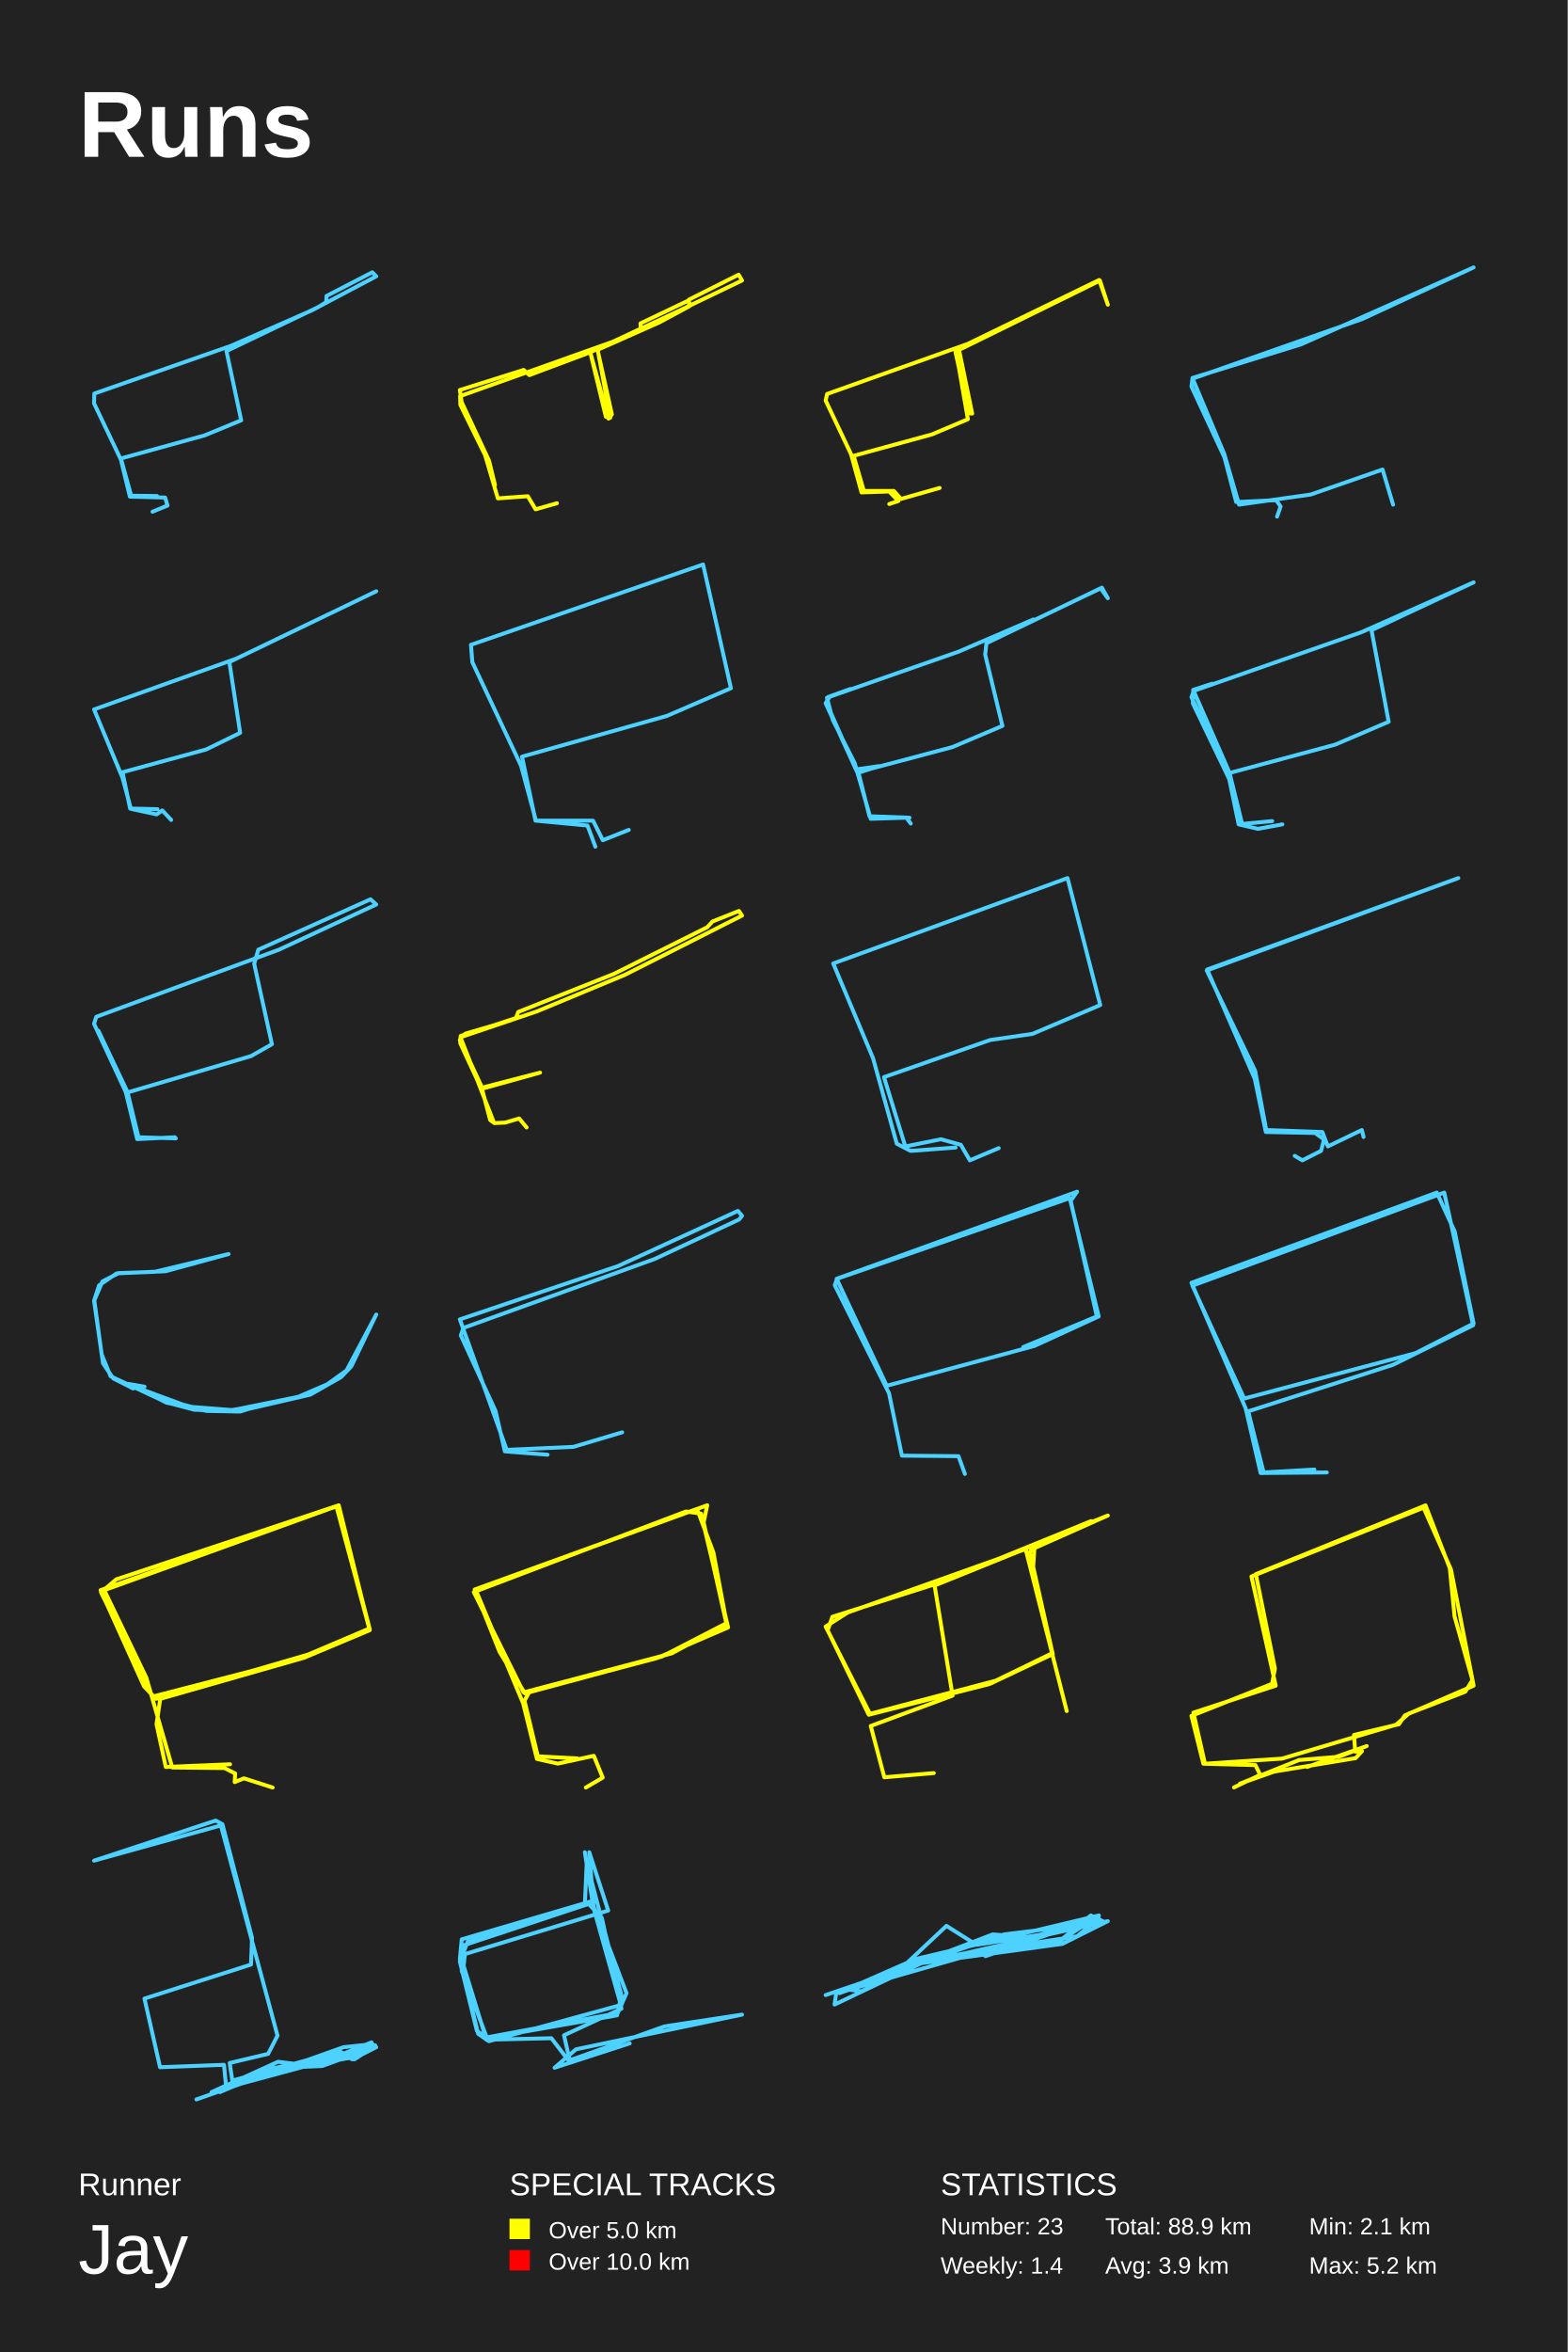
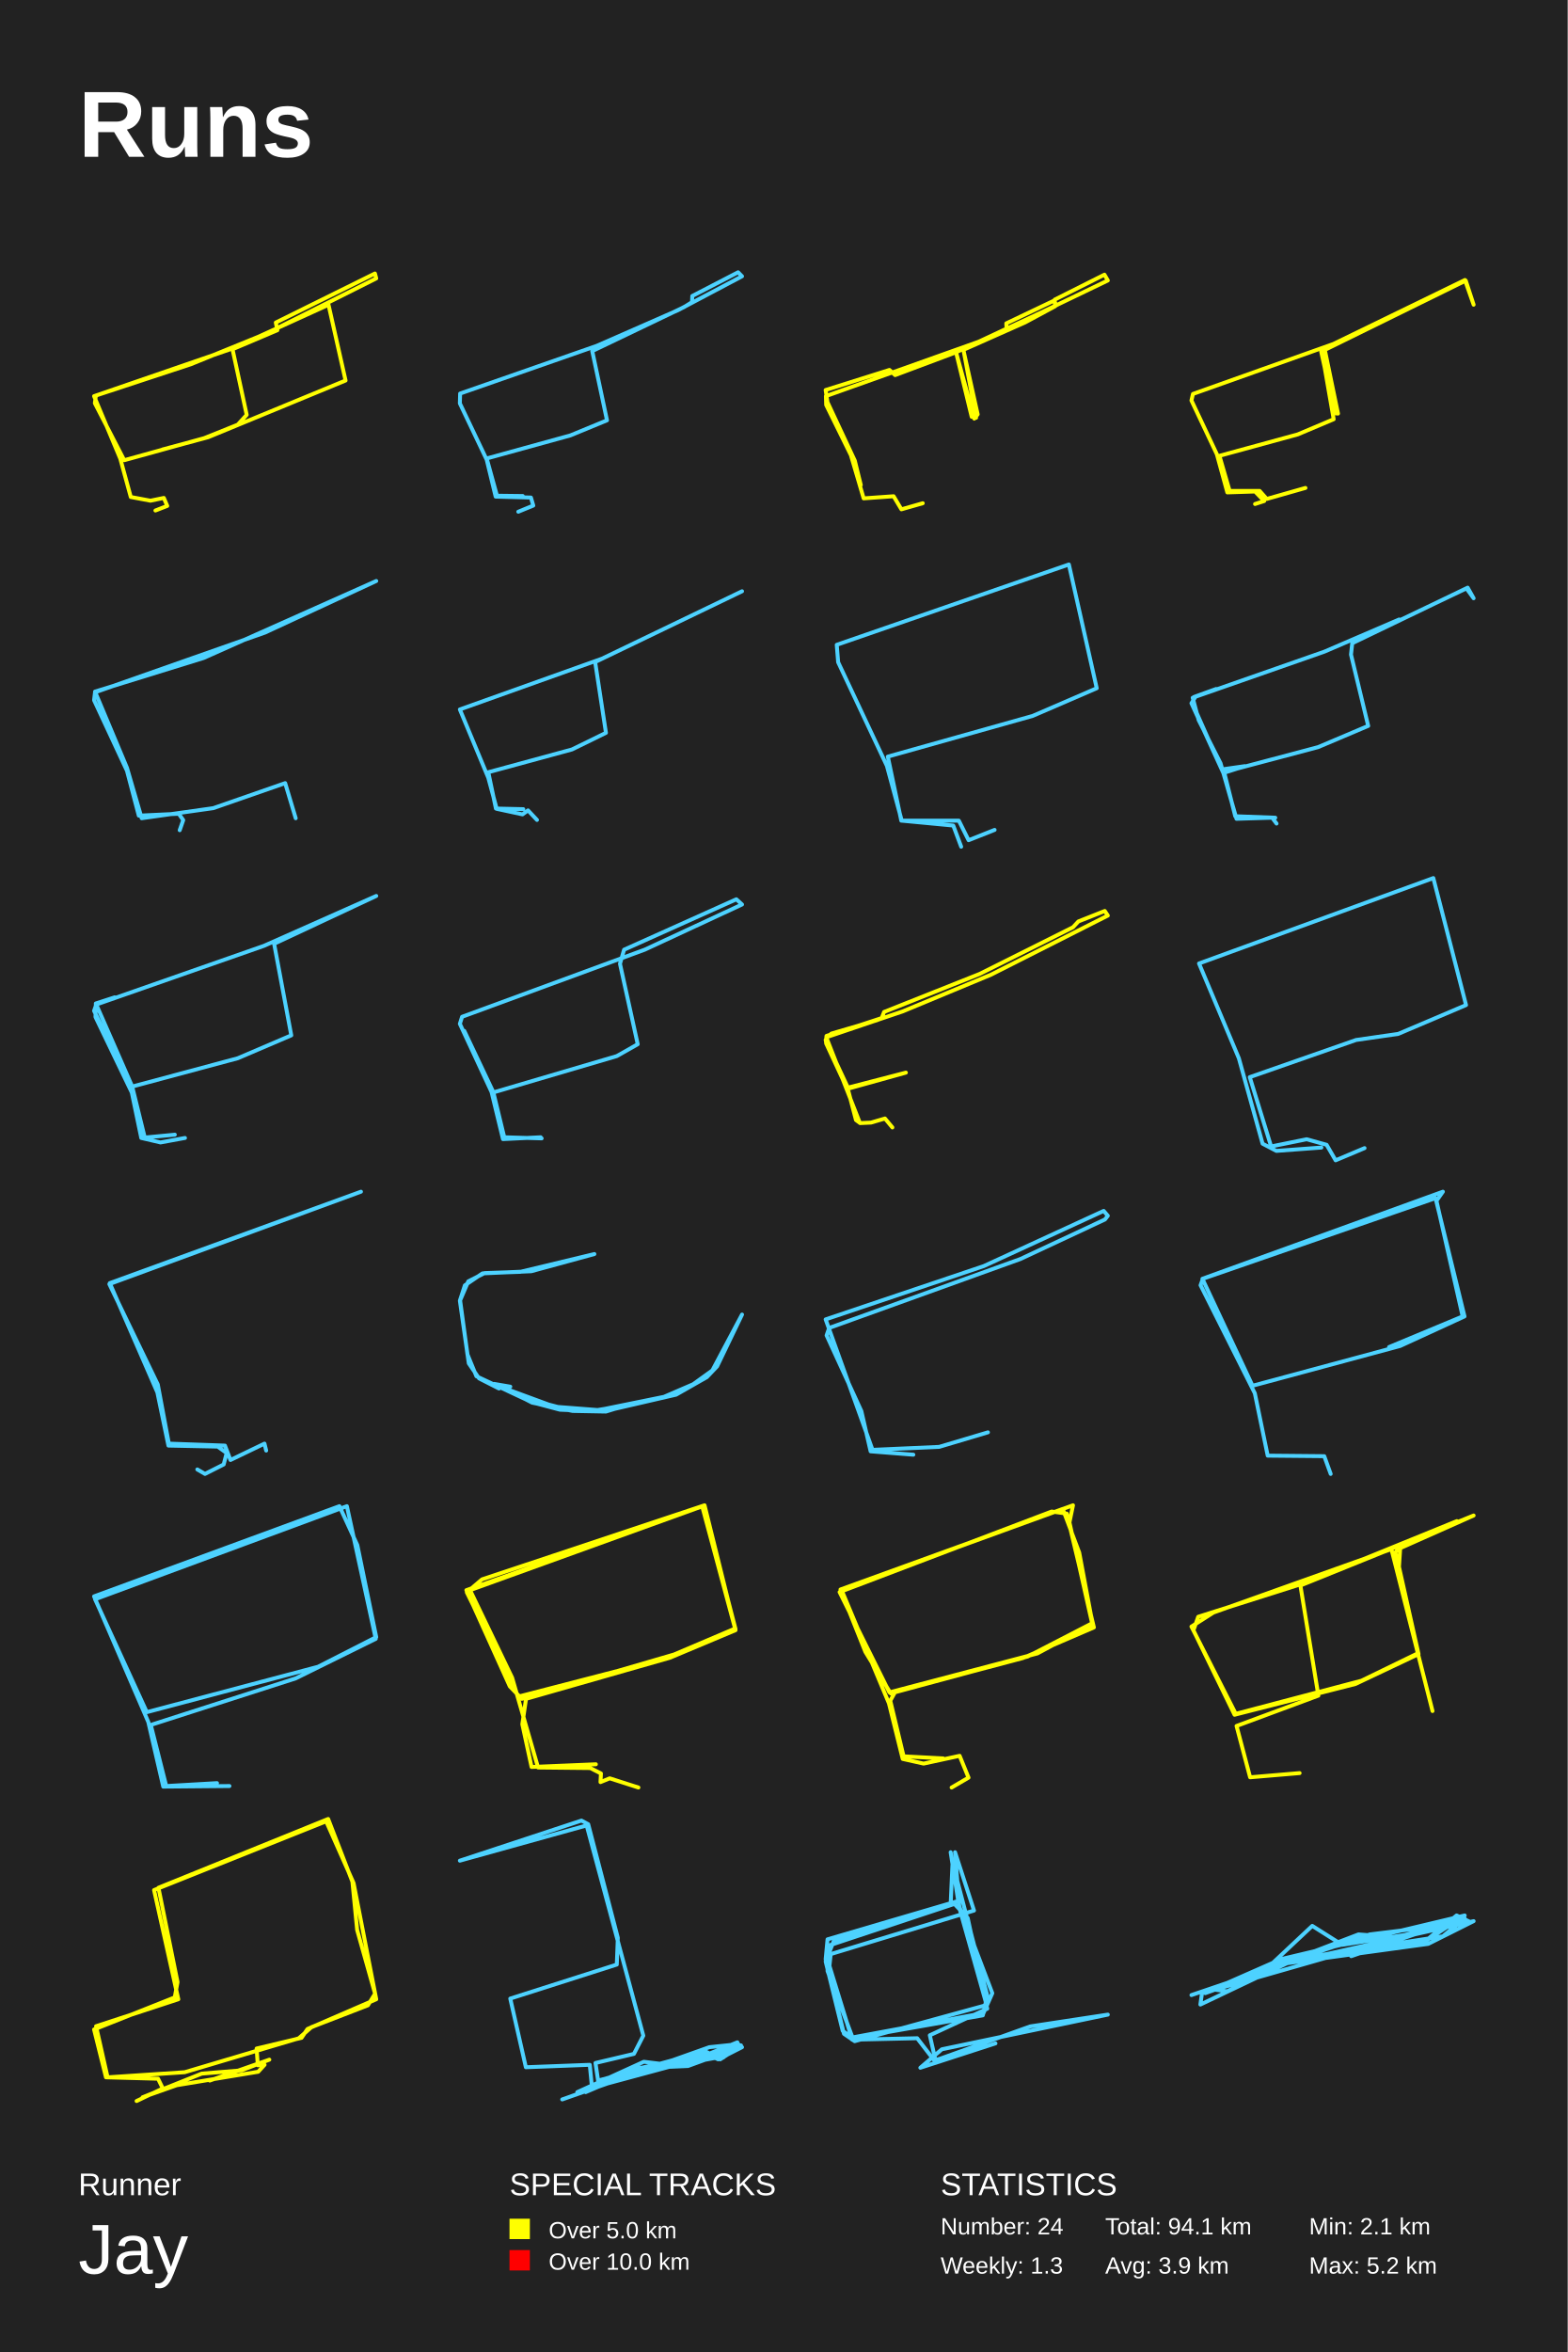
<svg xmlns="http://www.w3.org/2000/svg" baseProfile="full" height="300mm" version="1.1" viewBox="0,0,200,300" width="200mm">
  <defs />
  <rect fill="#222222" height="300" width="200" x="0" y="0" />
  <text fill="#FFFFFF" style="font-size:12px; font-family:Arial; font-weight:bold;" x="10" y="20">Runs</text>
  <text fill="#FFFFFF" style="font-size:4px; font-family:Arial" x="10" y="280">Runner</text>
  <text fill="#FFFFFF" style="font-size:9px; font-family:Arial" x="10" y="290">Jay</text>
  <text fill="#FFFFFF" style="font-size:4px; font-family:Arial" x="65" y="280">SPECIAL TRACKS</text>
  <rect fill="yellow" height="2.6" width="2.6" x="65" y="283" />
  <text fill="#FFFFFF" style="font-size:3px; font-family:Arial" x="70" y="285.5">Over 5.0 km</text>
  <rect fill="red" height="2.6" width="2.6" x="65" y="287" />
  <text fill="#FFFFFF" style="font-size:3px; font-family:Arial" x="70" y="289.5">Over 10.0 km</text>
  <text fill="#FFFFFF" style="font-size:4px; font-family:Arial" x="120" y="280">STATISTICS</text>
-   <text fill="#FFFFFF" style="font-size:3px; font-family:Arial" x="120" y="285">Number: 23</text>
-   <text fill="#FFFFFF" style="font-size:3px; font-family:Arial" x="120" y="290">Weekly: 1.4</text>
-   <text fill="#FFFFFF" style="font-size:3px; font-family:Arial" x="141" y="285">Total: 88.9 km</text>
+   <text fill="#FFFFFF" style="font-size:3px; font-family:Arial" x="120" y="285">Number: 24</text>
+   <text fill="#FFFFFF" style="font-size:3px; font-family:Arial" x="120" y="290">Weekly: 1.3</text>
+   <text fill="#FFFFFF" style="font-size:3px; font-family:Arial" x="141" y="285">Total: 94.1 km</text>
  <text fill="#FFFFFF" style="font-size:3px; font-family:Arial" x="141" y="290">Avg: 3.9 km</text>
  <text fill="#FFFFFF" style="font-size:3px; font-family:Arial" x="167" y="285">Min: 2.1 km</text>
  <text fill="#FFFFFF" style="font-size:3px; font-family:Arial" x="167" y="290">Max: 5.2 km</text>
-   <polyline fill="none" points="19.455,65.27 21.369,64.485 21.067,63.464 16.567,63.346 15.425,58.636 12.0,51.453 12.034,50.197 29.463,44.112 39.84,39.559 48.0,35.241 47.496,34.73 41.653,37.753 41.619,38.538 40.612,39.166 28.892,44.78 30.772,53.612 26.104,55.535 15.425,58.479 16.735,63.229 20.026,63.268" stroke="#4DD2FF" stroke-linecap="round" stroke-linejoin="round" stroke-width="0.5" />
-   <polyline fill="none" points="71.054,64.188 68.331,64.965 67.335,63.296 63.515,63.567 61.888,58.055 58.733,51.65 58.7,50.524 79.091,43.265 94.667,35.773 94.235,35.035 87.892,38.219 87.925,39.073 84.106,41.13 76.235,44.624 78.062,52.854 77.63,53.397 75.305,44.934 88.091,38.956 87.825,38.335 81.715,41.246 81.748,41.945 79.988,42.955 76.235,44.546 77.862,53.281 77.298,53.164 75.305,44.934 67.534,47.846 66.803,47.186 58.667,49.748 58.899,51.301 62.386,58.754 63.15,61.859" stroke="yellow" stroke-linecap="round" stroke-linejoin="round" stroke-width="0.5" />
-   <polyline fill="none" points="113.449,64.286 114.617,63.906 113.449,62.692 109.91,62.806 108.58,57.949 105.333,51.082 105.528,50.247 123.447,43.872 140.23,35.714 141.333,38.864 140.327,35.79 121.889,44.859 123.609,52.713 124.031,52.751 122.311,44.441 138.477,36.663 121.954,44.707 123.479,53.472 118.902,55.407 108.904,58.139 110.203,62.616 114.033,62.616 114.942,63.641 119.876,62.237" stroke="yellow" stroke-linecap="round" stroke-linejoin="round" stroke-width="0.5" />
-   <polyline fill="none" points="162.926,65.893 163.375,64.606 162.804,63.796 157.708,64.035 156.199,58.316 152.0,49.309 152.122,48.309 173.812,40.684 188.0,34.107 165.984,43.924 152.122,48.213 156.199,57.935 158.075,64.368 167.207,63.081 176.381,59.889 177.726,64.368" stroke="#4DD2FF" stroke-linecap="round" stroke-linejoin="round" stroke-width="0.5" />
-   <polyline fill="none" points="21.84,104.583 20.698,103.366 19.993,103.876 16.701,103.17 15.627,99.205 12.0,90.491 30.134,84.014 48.0,75.417 29.261,84.446 30.638,93.474 26.306,95.594 15.627,98.499 16.601,103.13 20.093,103.209" stroke="#4DD2FF" stroke-linecap="round" stroke-linejoin="round" stroke-width="0.5" />
-   <polyline fill="none" points="75.956,108.0 74.949,105.3 68.375,104.677 66.479,97.685 60.26,84.462 60.083,82.246 89.697,72.0 93.251,87.785 85.077,91.316 66.598,96.508 68.315,104.677 75.66,104.677 76.904,107.169 80.22,105.854" stroke="#4DD2FF" stroke-linecap="round" stroke-linejoin="round" stroke-width="0.5" />
-   <polyline fill="none" points="116.189,105.045 115.63,104.299 111.081,104.439 109.045,97.348 106.251,91.843 105.493,88.997 122.296,83.119 131.834,79.014 127.524,81.206 140.415,75.048 141.333,76.308 140.575,74.955 125.848,82.046 125.688,83.492 127.883,92.589 121.497,95.295 109.364,98.514 105.333,89.697 105.892,88.811 108.486,87.878 105.653,88.904 105.493,89.79 109.205,98.141 112.158,97.721 109.524,98.561 110.921,104.112 116.03,104.299" stroke="#4DD2FF" stroke-linecap="round" stroke-linejoin="round" stroke-width="0.5" />
-   <polyline fill="none" points="163.599,105.148 160.476,105.721 158.022,105.148 156.818,99.36 152.178,89.713 152.223,88.149 173.68,80.64 188.0,74.279 174.974,80.38 177.16,92.06 170.335,94.98 156.729,98.63 152.0,88.931 152.312,88.045 154.632,87.211 152.223,87.993 156.862,98.578 158.468,105.096 162.305,104.731" stroke="#4DD2FF" stroke-linecap="round" stroke-linejoin="round" stroke-width="0.5" />
-   <polyline fill="none" points="22.315,145.059 17.501,145.295 16.045,139.291 12.0,130.591 12.283,129.693 35.582,121.135 48.0,115.367 47.272,114.705 32.953,121.135 32.427,122.932 34.692,133.192 32.022,134.705 16.288,139.338 12.566,131.49 16.288,139.385 17.663,145.059 22.436,145.201" stroke="#4DD2FF" stroke-linecap="round" stroke-linejoin="round" stroke-width="0.5" />
-   <polyline fill="none" points="67.18,143.805 66.234,142.666 64.453,143.187 63.062,143.252 62.534,142.861 61.588,139.252 58.722,133.073 58.778,132.293 68.487,129.008 79.755,124.326 94.667,116.781 94.277,116.195 90.911,117.529 90.215,118.277 78.308,124.228 66.123,129.074 65.817,129.854 58.973,132.098 58.667,132.651 61.504,138.732 68.905,136.813 61.532,138.862 58.694,132.846 58.778,132.13 65.26,130.114 59.39,131.838 58.778,132.39 62.951,143.024" stroke="yellow" stroke-linecap="round" stroke-linejoin="round" stroke-width="0.5" />
-   <polyline fill="none" points="121.911,146.373 116.163,146.798 114.408,145.878 111.383,134.986 106.3,122.892 136.191,112.0 140.367,128.197 131.714,131.875 126.329,132.652 112.775,137.391 115.497,146.232 120.036,145.312 122.577,146.02 123.727,148.0 127.418,146.444" stroke="#4DD2FF" stroke-linecap="round" stroke-linejoin="round" stroke-width="0.5" />
-   <polyline fill="none" points="165.174,147.43 166.15,148.0 168.536,146.796 168.916,145.338 167.777,144.514 161.487,144.387 160.077,137.606 154.004,123.662 186.05,112.0 153.95,123.789 160.131,136.592 161.541,144.134 168.699,144.387 169.404,146.225 173.741,144.134 173.958,145.021" stroke="#4DD2FF" stroke-linecap="round" stroke-linejoin="round" stroke-width="0.5" />
-   <polyline fill="none" points="16.994,177.108 14.447,175.816 13.14,173.897 12.0,165.908 12.637,163.949 14.883,162.422 21.117,162.148 29.162,159.955 19.709,162.226 15.151,162.383 13.073,163.44 12.034,165.868 12.972,172.761 14.112,175.542 21.218,178.871 24.771,179.81 30.268,180.045 39.587,177.891 43.508,175.659 44.816,174.288 48.0,167.67 44.212,174.798 41.765,176.56 38.045,178.166 29.564,179.889 24.369,179.536 17.665,177.069 21.218,178.91 26.38,179.967 30.637,180.045 33.184,179.262 29.564,179.85 24.503,179.458 20.447,178.401 16.391,176.521 18.436,176.873" stroke="#4DD2FF" stroke-linecap="round" stroke-linejoin="round" stroke-width="0.5" />
-   <polyline fill="none" points="69.853,185.548 64.402,185.12 63.223,179.985 58.789,170.333 59.114,169.382 83.521,160.586 94.301,155.546 94.667,155.07 94.138,154.452 78.843,161.489 58.667,168.289 64.646,184.93 73.148,184.55 79.372,182.695" stroke="#4DD2FF" stroke-linecap="round" stroke-linejoin="round" stroke-width="0.5" />
-   <polyline fill="none" points="123.099,188.0 122.277,185.737 115.062,185.669 113.419,177.714 106.497,163.932 106.79,163.109 136.474,152.823 140.17,167.909 131.957,171.68 113.126,176.755 106.731,163.109 137.413,152.0 136.592,153.166 139.935,167.909 130.549,171.817" stroke="#4DD2FF" stroke-linecap="round" stroke-linejoin="round" stroke-width="0.5" />
-   <polyline fill="none" points="169.27,187.811 160.825,187.886 158.921,179.648 152.0,163.618 183.302,152.114 185.587,157.087 188.0,168.813 180.571,172.598 158.73,178.386 152.127,163.989 184.254,152.114 187.937,169.035 177.714,174.082 159.238,180.019 161.206,187.811 167.683,187.44" stroke="#4DD2FF" stroke-linecap="round" stroke-linejoin="round" stroke-width="0.5" />
-   <polyline fill="none" points="34.779,228.0 31.121,226.828 29.941,227.31 30.0,226.207 28.643,225.517 21.976,225.448 18.672,214 13.302,202.828 43.098,192.069 47.17,207.793 38.614,211.449 19.439,216.414 12.889,203.104 14.837,201.448 43.216,192.0 47.111,207.724 39.322,211.035 19.911,216.69 18.377,215.104 12.83,202.828 42.921,192.138 47.17,207.931 38.791,211.449 20.442,216.69 19.97,219.931 21.15,225.379 29.351,225.035" stroke="yellow" stroke-linecap="round" stroke-linejoin="round" stroke-width="0.5" />
-   <polyline fill="none" points="74.738,228.0 76.894,226.74 75.759,223.956 71.165,224.95 68.499,224.354 66.741,217.26 60.672,202.741 90.223,192.0 89.769,194.188 92.662,207.05 84.437,211.293 66.968,216 63.735,210.696 60.558,202.741 88.918,192.464 91.017,198.033 92.718,207.116 85.685,210.895 66.797,215.868 60.445,203.072 87.5,192.796 89.429,193.061 92.889,207.58 83.813,211.492 67.535,215.801 66.911,216.928 68.612,224.022 73.661,224.287" stroke="yellow" stroke-linecap="round" stroke-linejoin="round" stroke-width="0.5" />
-   <polyline fill="none" points="119.132,226.159 112.818,226.695 111.087,220.148 121.526,216.279 119.234,202.233 141.333,193.305 131.964,197.471 131.811,199.852 134.306,210.982 126.261,214.791 110.833,218.72 105.588,207.947 106.199,206.221 119.896,201.876 139.195,194.019 132.27,196.876 131.353,198.007 134.256,210.863 127.025,214.375 110.985,218.601 105.333,207.471 108.134,205.685 130.844,197.59 136.089,218.244" stroke="yellow" stroke-linecap="round" stroke-linejoin="round" stroke-width="0.5" />
-   <polyline fill="none" points="157.425,227.988 160.772,226.387 160.163,225.143 153.521,224.965 152.0,218.861 162.293,214.771 162.648,212.815 160.214,200.784 181.865,192.012 184.958,200.014 185.566,206.178 187.848,214.297 186.935,215.779 179.735,218.564 178.113,219.987 163.561,224.313 153.724,224.965 152.254,218.446 162.749,215.008 159.656,201.081 181.611,192.309 185.11,200.192 188.0,215.008 179.228,218.801 178.468,219.927 172.738,221.291 172.89,223.424 173.752,223.365 172.941,224.254 162.546,225.972 158.186,227.513 165.741,224.491 170.811,224.076 174.361,222.713 166.755,225.38" stroke="yellow" stroke-linecap="round" stroke-linejoin="round" stroke-width="0.5" />
-   <polyline fill="none" points="28.84,266.08 28.575,263.368 20.42,263.678 18.431,254.921 32.022,250.581 32.155,247.172 28.376,232.68 27.514,232.215 12.0,237.33 28.177,232.835 35.403,259.648 34.21,261.973 29.304,263.135 29.635,265.383 42.961,261.74 44.95,262.67 48.0,261.121 28.177,266.467 34.807,263.755 40.11,263.445 47.403,260.501 45.282,262.36 33.481,264.53 28.044,266.855 32.685,264.298 43.16,261.973 44.552,262.515 46.541,260.966 47.867,260.888 45.746,262.128 34.74,264.375 25.061,267.785 43.823,261.121 47.536,260.733 45.613,262.205 33.613,264.22 26.983,266.855 35.47,262.98 38.652,263.368 43.359,261.663 45.215,262.67 47.47,261.198 41.105,263.523 37.591,263.678 39.646,262.67 44.486,262.515 47.47,260.656 45.613,262.438" stroke="#4DD2FF" stroke-linecap="round" stroke-linejoin="round" stroke-width="0.5" />
-   <polyline fill="none" points="79.123,260.92 72.519,262.803 70.345,259.978 62.049,260.167 59.15,250.753 59.311,249.247 77.593,243.693 75.177,236.256 75.74,243.411 79.204,255.742 62.371,260.355 61.002,259.414 58.667,249.906 58.908,247.364 75.579,242.469 74.613,236.256 75.74,243.222 79.928,254.236 78.801,256.778 62.049,259.884 60.841,259.037 58.667,250.188 59.714,247.553 74.613,242.94 74.855,237.574 79.284,254.519 78.72,257.06 62.13,259.978 58.908,251.412 58.908,248.212 75.096,242.846 76.787,244.634 79.284,256.213 71.955,259.602 72.68,262.803 84.761,258.472 94.667,256.966 73.485,261.391 70.747,263.744 80.331,260.637" stroke="#4DD2FF" stroke-linecap="round" stroke-linejoin="round" stroke-width="0.5" />
-   <polyline fill="none" points="105.333,254.474 128.092,246.735 140.92,245.163 139.161,244.317 135.333,247.461 115.678,250.726 106.678,254.232 106.471,255.683 117.644,250.363 141.333,245.042 135.54,247.944 117.023,250.484 109.885,253.99 108.023,253.748 116.816,249.879 140.195,244.317 135.023,247.703 129.126,247.824 108.023,253.869 126.644,246.735 131.506,247.098 140.195,244.68 137.402,246.977 116.092,250.242 107.092,254.232 114.437,251.572 120.747,245.647 124.575,248.065 134.506,246.493 125.713,249.516" stroke="#4DD2FF" stroke-linecap="round" stroke-linejoin="round" stroke-width="0.5" />
+   <polyline fill="none" points="19.829,65.115 21.335,64.529 20.9,63.512 19.193,63.864 16.684,63.394 15.346,58.506 12.0,50.528 24.346,46.461 34.048,42.511 48.0,35.511 47.833,34.885 35.186,41.142 35.387,42.12 29.665,44.545 31.472,52.914 30.335,54.165 26.052,55.886 15.848,58.702 12.1,51.428 12.234,50.45 29.732,44.427 41.911,38.874 44.086,48.534 26.554,55.769 20.732,57.333" stroke="yellow" stroke-linecap="round" stroke-linejoin="round" stroke-width="0.5" />
+   <polyline fill="none" points="66.122,65.27 68.036,64.485 67.734,63.464 63.234,63.346 62.092,58.636 58.667,51.453 58.7,50.197 76.129,44.112 86.506,39.559 94.667,35.241 94.163,34.73 88.32,37.753 88.286,38.538 87.279,39.166 75.558,44.78 77.439,53.612 72.771,55.535 62.092,58.479 63.402,63.229 66.693,63.268" stroke="#4DD2FF" stroke-linecap="round" stroke-linejoin="round" stroke-width="0.5" />
+   <polyline fill="none" points="117.721,64.188 114.998,64.965 114.001,63.296 110.182,63.567 108.555,58.055 105.4,51.65 105.367,50.524 125.758,43.265 141.333,35.773 140.902,35.035 134.558,38.219 134.592,39.073 130.772,41.13 122.902,44.624 124.728,52.854 124.296,53.397 121.972,44.934 134.758,38.956 134.492,38.335 128.381,41.246 128.415,41.945 126.654,42.955 122.902,44.546 124.529,53.281 123.964,53.164 121.972,44.934 114.2,47.846 113.47,47.186 105.333,49.748 105.566,51.301 109.053,58.754 109.817,61.859" stroke="yellow" stroke-linecap="round" stroke-linejoin="round" stroke-width="0.5" />
+   <polyline fill="none" points="160.115,64.286 161.284,63.906 160.115,62.692 156.577,62.806 155.246,57.949 152.0,51.082 152.195,50.247 170.114,43.872 186.896,35.714 188.0,38.864 186.994,35.79 168.555,44.859 170.276,52.713 170.698,52.751 168.977,44.441 185.143,36.663 168.62,44.707 170.146,53.472 165.569,55.407 155.571,58.139 156.869,62.616 160.7,62.616 161.609,63.641 166.543,62.237" stroke="yellow" stroke-linecap="round" stroke-linejoin="round" stroke-width="0.5" />
+   <polyline fill="none" points="22.926,105.893 23.375,104.606 22.804,103.796 17.708,104.035 16.199,98.316 12.0,89.309 12.122,88.309 33.812,80.684 48.0,74.107 25.984,83.924 12.122,88.213 16.199,97.935 18.075,104.368 27.207,103.081 36.381,99.889 37.726,104.368" stroke="#4DD2FF" stroke-linecap="round" stroke-linejoin="round" stroke-width="0.5" />
+   <polyline fill="none" points="68.506,104.583 67.364,103.366 66.659,103.876 63.368,103.17 62.294,99.205 58.667,90.491 76.801,84.014 94.667,75.417 75.928,84.446 77.305,93.474 72.973,95.594 62.294,98.499 63.267,103.13 66.76,103.209" stroke="#4DD2FF" stroke-linecap="round" stroke-linejoin="round" stroke-width="0.5" />
+   <polyline fill="none" points="122.623,108.0 121.616,105.3 115.041,104.677 113.146,97.685 106.927,84.462 106.749,82.246 136.364,72.0 139.917,87.785 131.744,91.316 113.264,96.508 114.982,104.677 122.326,104.677 123.57,107.169 126.887,105.854" stroke="#4DD2FF" stroke-linecap="round" stroke-linejoin="round" stroke-width="0.5" />
+   <polyline fill="none" points="162.856,105.045 162.297,104.299 157.747,104.439 155.712,97.348 152.918,91.843 152.16,88.997 168.962,83.119 178.501,79.014 174.191,81.206 187.082,75.048 188.0,76.308 187.242,74.955 172.514,82.046 172.355,83.492 174.55,92.589 168.164,95.295 156.031,98.514 152.0,89.697 152.559,88.811 155.153,87.878 152.319,88.904 152.16,89.79 155.871,98.141 158.825,97.721 156.191,98.561 157.588,104.112 162.696,104.299" stroke="#4DD2FF" stroke-linecap="round" stroke-linejoin="round" stroke-width="0.5" />
+   <polyline fill="none" points="23.599,145.148 20.476,145.721 18.022,145.148 16.818,139.36 12.178,129.713 12.223,128.149 33.68,120.64 48.0,114.279 34.974,120.38 37.16,132.06 30.335,134.98 16.729,138.63 12.0,128.931 12.312,128.045 14.632,127.211 12.223,127.993 16.862,138.578 18.468,145.096 22.305,144.731" stroke="#4DD2FF" stroke-linecap="round" stroke-linejoin="round" stroke-width="0.5" />
+   <polyline fill="none" points="68.981,145.059 64.168,145.295 62.712,139.291 58.667,130.591 58.95,129.693 82.249,121.135 94.667,115.367 93.939,114.705 79.619,121.135 79.094,122.932 81.359,133.192 78.689,134.705 62.954,139.338 59.233,131.49 62.954,139.385 64.33,145.059 69.103,145.201" stroke="#4DD2FF" stroke-linecap="round" stroke-linejoin="round" stroke-width="0.5" />
+   <polyline fill="none" points="113.846,143.805 112.901,142.666 111.12,143.187 109.729,143.252 109.2,142.861 108.255,139.252 105.389,133.073 105.445,132.293 115.154,129.008 126.421,124.326 141.333,116.781 140.944,116.195 137.578,117.529 136.882,118.277 124.975,124.228 112.789,129.074 112.483,129.854 105.639,132.098 105.333,132.651 108.171,138.732 115.571,136.813 108.199,138.862 105.361,132.846 105.445,132.13 111.927,130.114 106.057,131.838 105.445,132.39 109.618,143.024" stroke="yellow" stroke-linecap="round" stroke-linejoin="round" stroke-width="0.5" />
+   <polyline fill="none" points="168.578,146.373 162.83,146.798 161.075,145.878 158.05,134.986 152.967,122.892 182.858,112.0 187.033,128.197 178.38,131.875 172.995,132.652 159.441,137.391 162.164,146.232 166.702,145.312 169.244,146.02 170.393,148.0 174.084,146.444" stroke="#4DD2FF" stroke-linecap="round" stroke-linejoin="round" stroke-width="0.5" />
+   <polyline fill="none" points="25.174,187.43 26.15,188.0 28.536,186.796 28.916,185.338 27.777,184.514 21.487,184.387 20.077,177.606 14.004,163.662 46.05,152.0 13.95,163.789 20.131,176.592 21.541,184.134 28.699,184.387 29.404,186.225 33.741,184.134 33.958,185.021" stroke="#4DD2FF" stroke-linecap="round" stroke-linejoin="round" stroke-width="0.5" />
+   <polyline fill="none" points="63.661,177.108 61.114,175.816 59.806,173.897 58.667,165.908 59.304,163.949 61.549,162.422 67.784,162.148 75.829,159.955 66.376,162.226 61.818,162.383 59.739,163.44 58.7,165.868 59.639,172.761 60.778,175.542 67.885,178.871 71.438,179.81 76.935,180.045 86.253,177.891 90.175,175.659 91.482,174.288 94.667,167.67 90.879,174.798 88.432,176.56 84.711,178.166 76.231,179.889 71.035,179.536 64.331,177.069 67.885,178.91 73.047,179.967 77.304,180.045 79.851,179.262 76.231,179.85 71.169,179.458 67.114,178.401 63.058,176.521 65.102,176.873" stroke="#4DD2FF" stroke-linecap="round" stroke-linejoin="round" stroke-width="0.5" />
+   <polyline fill="none" points="116.52,185.548 111.069,185.12 109.889,179.985 105.455,170.333 105.781,169.382 130.188,160.586 140.967,155.546 141.333,155.07 140.805,154.452 125.51,161.489 105.333,168.289 111.313,184.93 119.815,184.55 126.038,182.695" stroke="#4DD2FF" stroke-linecap="round" stroke-linejoin="round" stroke-width="0.5" />
+   <polyline fill="none" points="169.765,188.0 168.944,185.737 161.728,185.669 160.086,177.714 153.163,163.932 153.457,163.109 183.141,152.823 186.837,167.909 178.624,171.68 159.792,176.755 153.398,163.109 184.08,152.0 183.258,153.166 186.602,167.909 177.216,171.817" stroke="#4DD2FF" stroke-linecap="round" stroke-linejoin="round" stroke-width="0.5" />
+   <polyline fill="none" points="29.27,227.811 20.825,227.886 18.921,219.648 12.0,203.618 43.302,192.114 45.587,197.087 48.0,208.813 40.571,212.598 18.73,218.386 12.127,203.989 44.254,192.114 47.937,209.035 37.714,214.082 19.238,220.019 21.206,227.811 27.683,227.44" stroke="#4DD2FF" stroke-linecap="round" stroke-linejoin="round" stroke-width="0.5" />
+   <polyline fill="none" points="81.446,228.0 77.788,226.828 76.608,227.31 76.667,226.207 75.31,225.517 68.642,225.448 65.338,214 59.969,202.828 89.765,192.069 93.836,207.793 85.281,211.449 66.105,216.414 59.556,203.104 61.503,201.448 89.883,192.0 93.777,207.724 85.989,211.035 66.577,216.69 65.043,215.104 59.497,202.828 89.588,192.138 93.836,207.931 85.458,211.449 67.108,216.69 66.636,219.931 67.816,225.379 76.018,225.035" stroke="yellow" stroke-linecap="round" stroke-linejoin="round" stroke-width="0.5" />
+   <polyline fill="none" points="121.405,228.0 123.56,226.74 122.426,223.956 117.831,224.95 115.166,224.354 113.407,217.26 107.338,202.741 136.889,192.0 136.436,194.188 139.328,207.05 131.104,211.293 113.634,216 110.401,210.696 107.225,202.741 135.585,192.464 137.683,198.033 139.385,207.116 132.352,210.895 113.464,215.868 107.111,203.072 134.167,192.796 136.095,193.061 139.555,207.58 130.48,211.492 114.201,215.801 113.577,216.928 115.279,224.022 120.327,224.287" stroke="yellow" stroke-linecap="round" stroke-linejoin="round" stroke-width="0.5" />
+   <polyline fill="none" points="165.799,226.159 159.485,226.695 157.754,220.148 168.192,216.279 165.901,202.233 188.0,193.305 178.631,197.471 178.478,199.852 180.973,210.982 172.928,214.791 157.499,218.72 152.255,207.947 152.866,206.221 166.563,201.876 185.861,194.019 178.936,196.876 178.02,198.007 180.922,210.863 173.692,214.375 157.652,218.601 152.0,207.471 154.801,205.685 177.511,197.59 182.755,218.244" stroke="yellow" stroke-linecap="round" stroke-linejoin="round" stroke-width="0.5" />
+   <polyline fill="none" points="17.425,267.988 20.772,266.387 20.163,265.143 13.521,264.965 12.0,258.861 22.293,254.771 22.648,252.815 20.214,240.784 41.865,232.012 44.958,240.014 45.566,246.178 47.848,254.297 46.935,255.779 39.735,258.564 38.113,259.987 23.561,264.313 13.724,264.965 12.254,258.446 22.749,255.008 19.656,241.081 41.611,232.309 45.11,240.192 48.0,255.008 39.228,258.801 38.468,259.927 32.738,261.291 32.89,263.424 33.752,263.365 32.941,264.254 22.546,265.972 18.186,267.513 25.741,264.491 30.811,264.076 34.361,262.713 26.755,265.38" stroke="yellow" stroke-linecap="round" stroke-linejoin="round" stroke-width="0.5" />
+   <polyline fill="none" points="75.506,266.08 75.241,263.368 67.087,263.678 65.098,254.921 78.689,250.581 78.821,247.172 75.042,232.68 74.18,232.215 58.667,237.33 74.843,232.835 82.07,259.648 80.877,261.973 75.971,263.135 76.302,265.383 89.628,261.74 91.617,262.67 94.667,261.121 74.843,266.467 81.473,263.755 86.777,263.445 94.07,260.501 91.948,262.36 80.147,264.53 74.711,266.855 79.352,264.298 89.827,261.973 91.219,262.515 93.208,260.966 94.534,260.888 92.413,262.128 81.407,264.375 71.727,267.785 90.49,261.121 94.203,260.733 92.28,262.205 80.28,264.22 73.65,266.855 82.136,262.98 85.319,263.368 90.026,261.663 91.882,262.67 94.136,261.198 87.772,263.523 84.258,263.678 86.313,262.67 91.153,262.515 94.136,260.656 92.28,262.438" stroke="#4DD2FF" stroke-linecap="round" stroke-linejoin="round" stroke-width="0.5" />
+   <polyline fill="none" points="125.79,260.92 119.186,262.803 117.011,259.978 108.716,260.167 105.817,250.753 105.978,249.247 124.26,243.693 121.843,236.256 122.407,243.411 125.87,255.742 109.038,260.355 107.669,259.414 105.333,249.906 105.575,247.364 122.246,242.469 121.28,236.256 122.407,243.222 126.595,254.236 125.468,256.778 108.716,259.884 107.508,259.037 105.333,250.188 106.38,247.553 121.28,242.94 121.521,237.574 125.951,254.519 125.387,257.06 108.796,259.978 105.575,251.412 105.575,248.212 121.763,242.846 123.454,244.634 125.951,256.213 118.622,259.602 119.347,262.803 131.427,258.472 141.333,256.966 120.152,261.391 117.414,263.744 126.998,260.637" stroke="#4DD2FF" stroke-linecap="round" stroke-linejoin="round" stroke-width="0.5" />
+   <polyline fill="none" points="152.0,254.474 174.759,246.735 187.586,245.163 185.828,244.317 182.0,247.461 162.345,250.726 153.345,254.232 153.138,255.683 164.31,250.363 188.0,245.042 182.207,247.944 163.69,250.484 156.552,253.99 154.69,253.748 163.483,249.879 186.862,244.317 181.69,247.703 175.793,247.824 154.69,253.869 173.31,246.735 178.172,247.098 186.862,244.68 184.069,246.977 162.759,250.242 153.759,254.232 161.103,251.572 167.414,245.647 171.241,248.065 181.172,246.493 172.379,249.516" stroke="#4DD2FF" stroke-linecap="round" stroke-linejoin="round" stroke-width="0.5" />
</svg>
